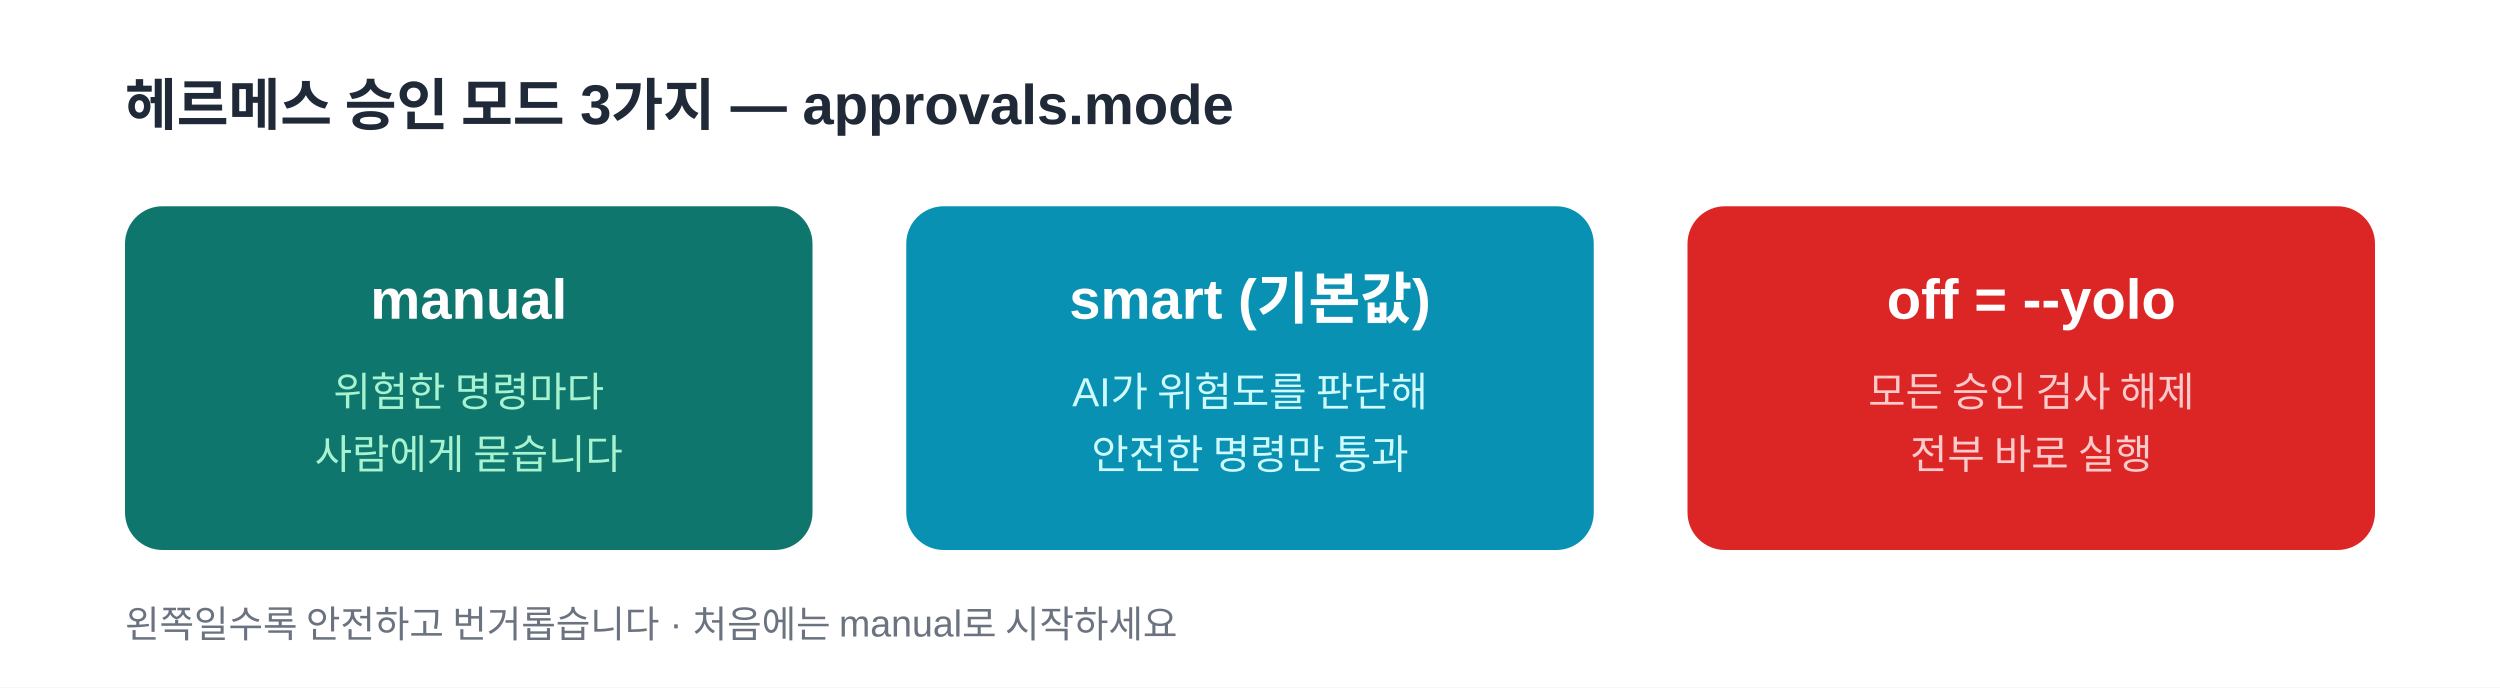
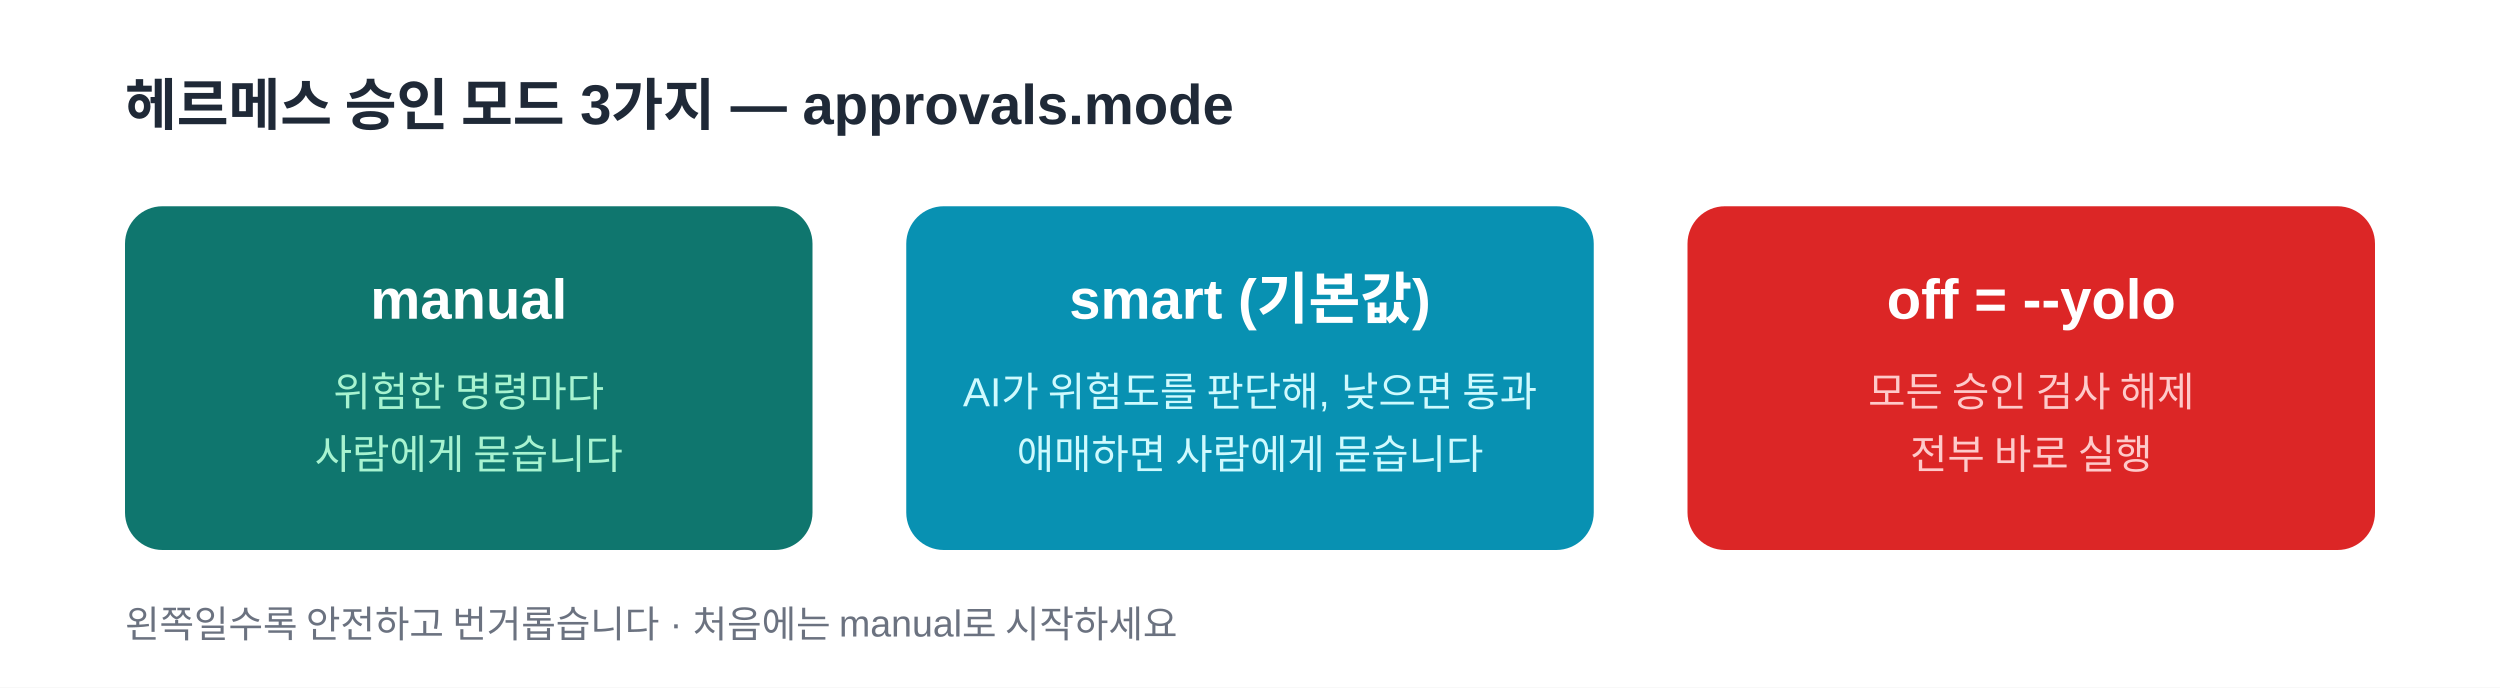
<svg xmlns="http://www.w3.org/2000/svg" viewBox="0 0 800 220" width="800" height="220" font-family="Arial, 'Malgun Gothic', sans-serif">
  <rect width="800" height="220" fill="#ffffff" />
  <text x="40" y="40" font-size="18" font-weight="800" fill="#1f2937">헤르메스 승인 모드 3가지 — approvals.mode</text>
  <rect x="40" y="66" width="220" height="110" rx="12" fill="#0f766e" />
  <text x="150" y="102" text-anchor="middle" font-size="18" font-weight="800" fill="#ffffff">manual</text>
  <text x="150" y="130" text-anchor="middle" font-size="13" fill="#a7f3d0">위험한 명령마다</text>
  <text x="150" y="150" text-anchor="middle" font-size="13" fill="#a7f3d0">사람에게 묻습니다</text>
  <rect x="290" y="66" width="220" height="110" rx="12" fill="#0891b2" />
  <text x="400" y="102" text-anchor="middle" font-size="18" font-weight="800" fill="#ffffff">smart (기본값)</text>
-   <text x="400" y="130" text-anchor="middle" font-size="13" fill="#cffafe">AI가 위험도를 판단해</text>
-   <text x="400" y="150" text-anchor="middle" font-size="13" fill="#cffafe">안전한 명령만 통과</text>
+   <text x="400" y="130" text-anchor="middle" font-size="13" fill="#cffafe">AI가 위험도를 판단해, 낮으면 통과</text>
+   <text x="400" y="150" text-anchor="middle" font-size="13" fill="#cffafe">애매하면 사람에게 묻습니다</text>
  <rect x="540" y="66" width="220" height="110" rx="12" fill="#dc2626" />
  <text x="650" y="102" text-anchor="middle" font-size="18" font-weight="800" fill="#ffffff">off = --yolo</text>
  <text x="650" y="130" text-anchor="middle" font-size="13" fill="#fecaca">모든 승인 검사 해제</text>
  <text x="650" y="150" text-anchor="middle" font-size="13" fill="#fecaca">전부 바로 실행</text>
  <text x="40" y="204" font-size="12" fill="#6b7280">왼쪽일수록 안전하고 번거롭습니다 · 처음에는 manual로 시작하세요</text>
</svg>
